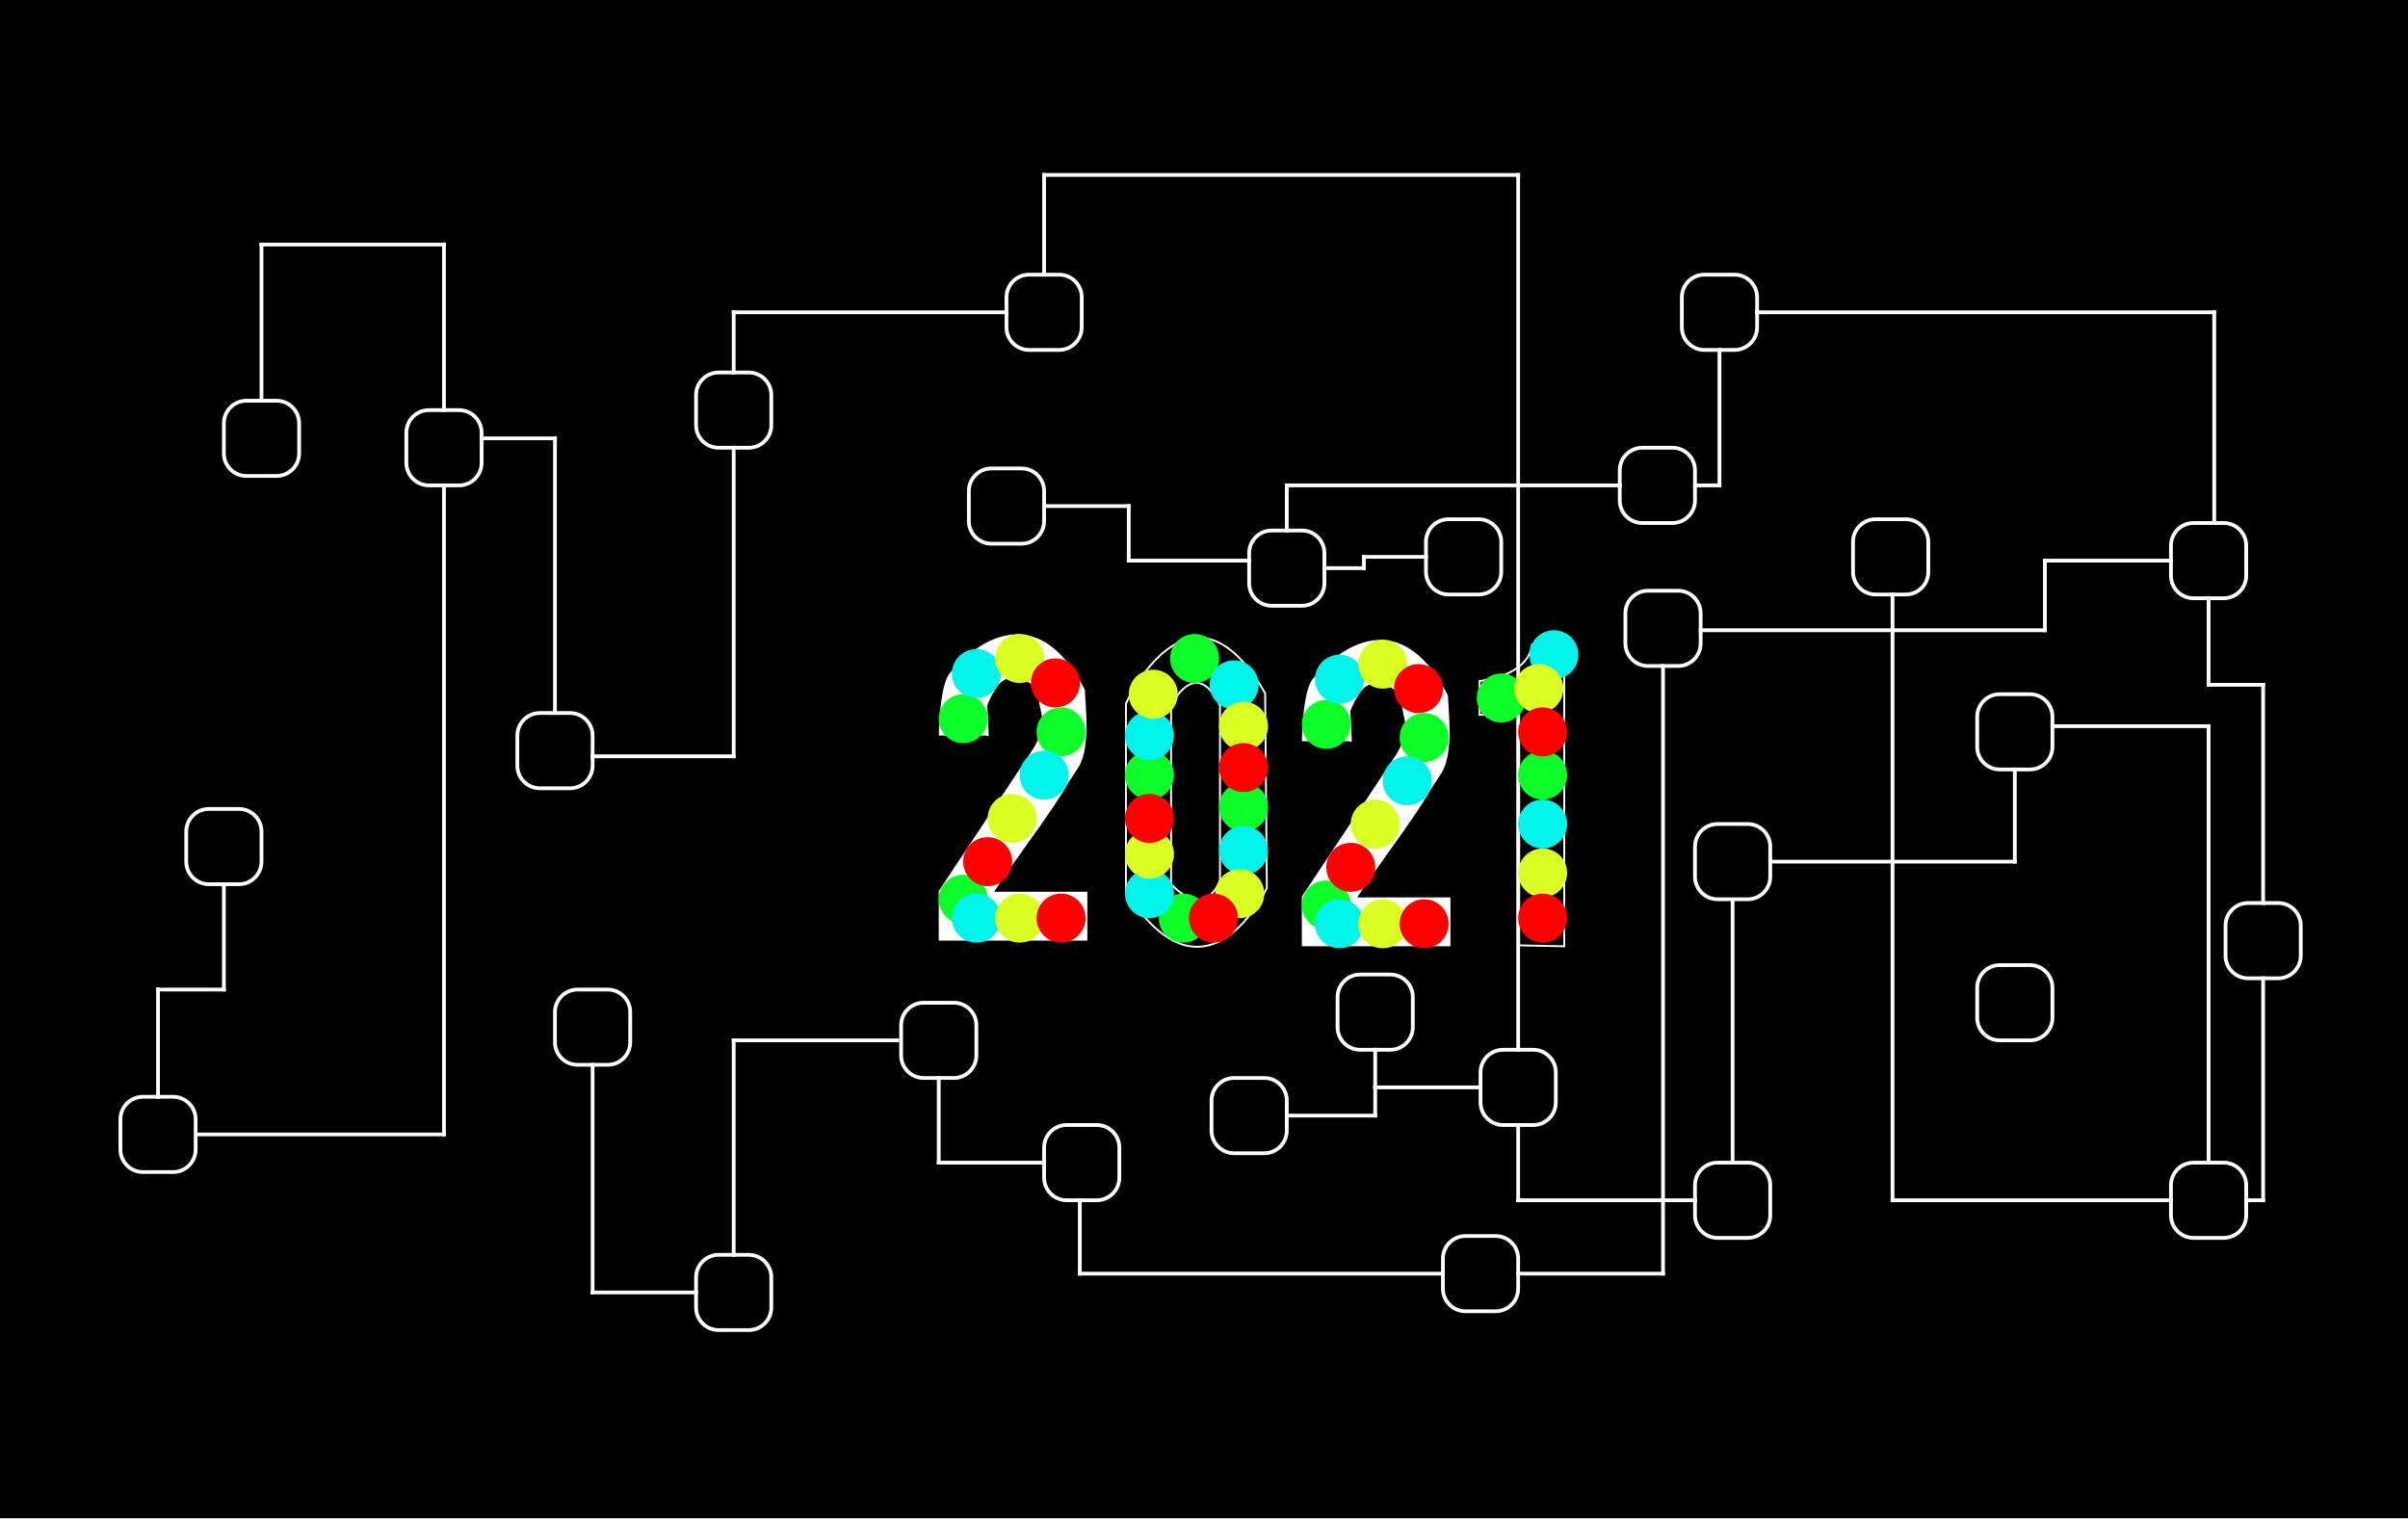
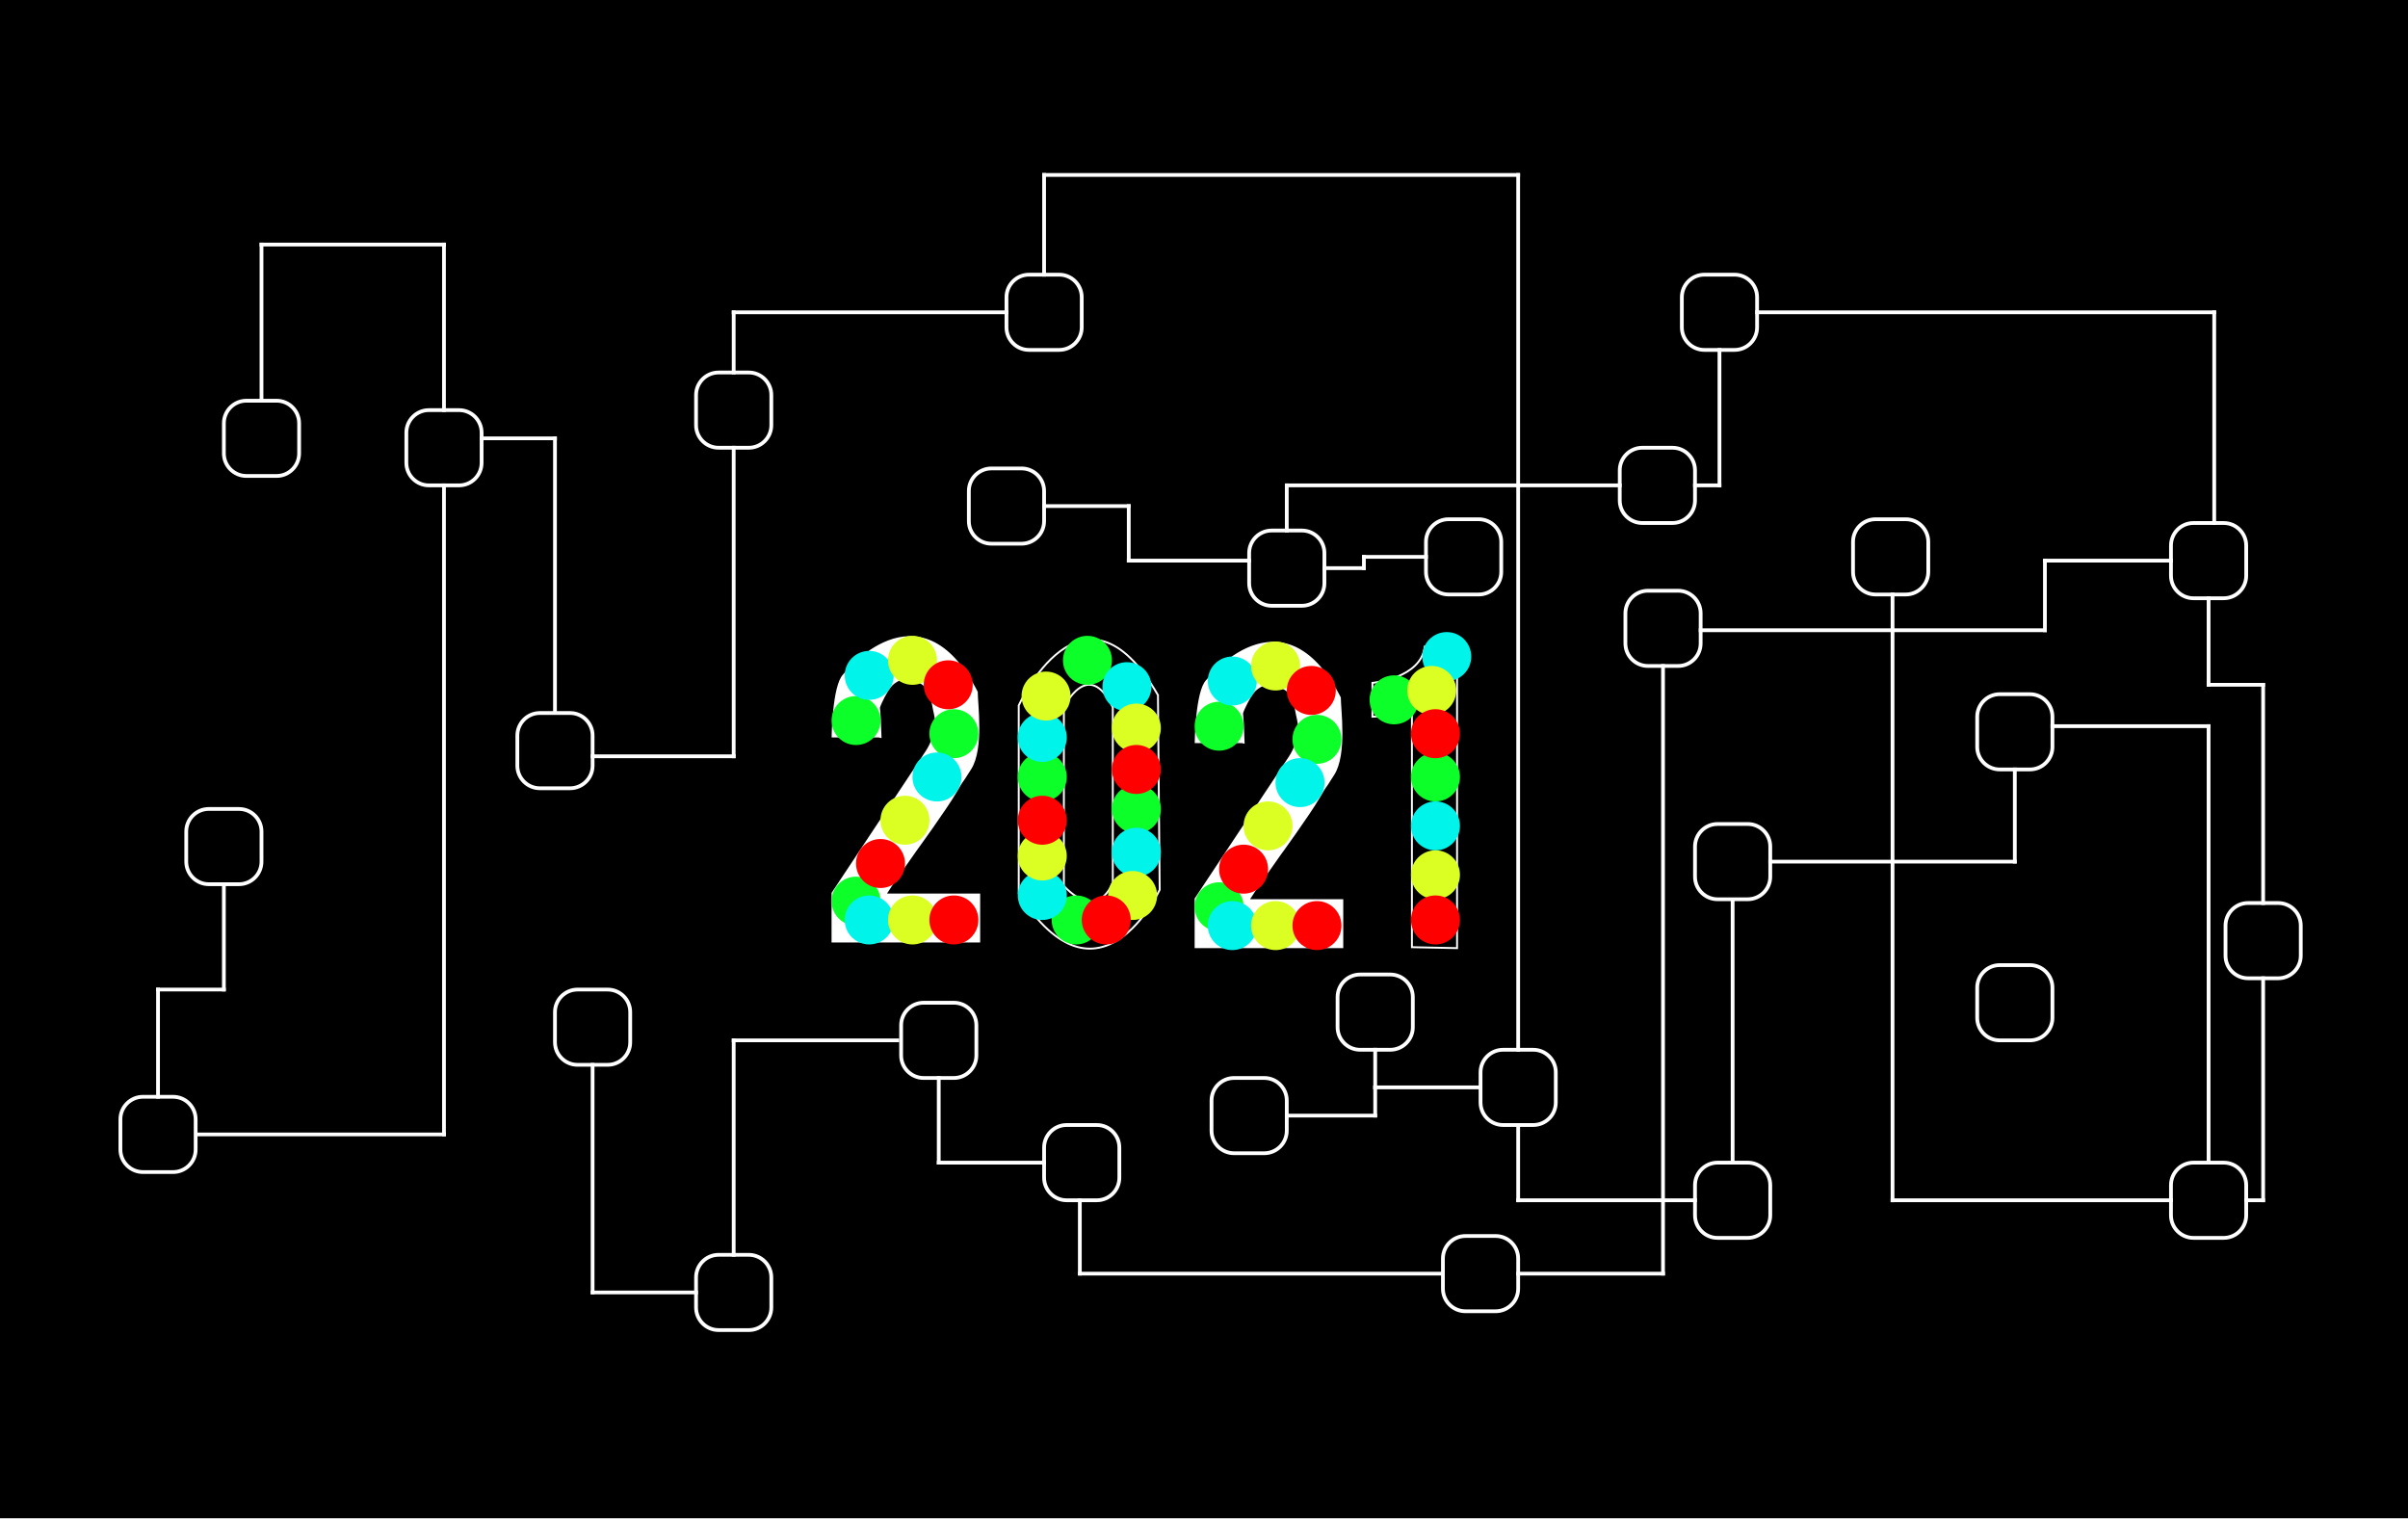
- <svg xmlns="http://www.w3.org/2000/svg" version="1.1" x="0px" y="0px" width="1280px" height="807px" viewBox="0 0 1280 807" enable-background="new 0 0 1280 807" xml:space="preserve">
+ <svg xmlns="http://www.w3.org/2000/svg" version="1.1" id="Calque_1" x="0px" y="0px" width="1280px" height="807px" viewBox="0 0 1280 807" enable-background="new 0 0 1280 807" xml:space="preserve">
  <g id="Fond">
-     <rect width="1280" height="807" />
+     <rect y="0" width="1280" height="807" />
    <rect id="footer_smartphone" x="478" y="729" display="none" fill="#B3B3B3" width="373" height="71" />
    <rect id="footer_web_left" x="105" y="729" display="none" fill="#B3B3B3" width="373" height="71" />
    <rect id="footer_web_right_1_" x="851" y="729" display="none" fill="#B3B3B3" width="373" height="71" />
-     <rect id="header_smartphone" x="478" display="none" fill="#B3B3B3" width="373" height="71" />
-     <rect id="hearder_web_left" x="105" display="none" fill="#B3B3B3" width="373" height="71" />
-     <rect id="hearder_web_right" x="851" display="none" fill="#B3B3B3" width="373" height="71" />
-     <rect id="merge" display="none" width="105" height="807" />
-     <rect id="merge_1_" x="1175" display="none" width="105" height="807" />
+     <rect id="header_smartphone" x="478" y="0" display="none" fill="#B3B3B3" width="373" height="71" />
+     <rect id="hearder_web_left" x="105" y="0" display="none" fill="#B3B3B3" width="373" height="71" />
+     <rect id="hearder_web_right" x="851" y="0" display="none" fill="#B3B3B3" width="373" height="71" />
+     <rect id="merge" y="0" display="none" width="105" height="807" />
+     <rect id="merge_1_" x="1175" y="0" display="none" width="105" height="807" />
  </g>
  <g id="chiffre">
-     <path id="_x31__2_" fill="none" stroke="#FFFFFF" stroke-miterlimit="10" d="M831.5,341v162l-24-0.5V379l-21,1v-18   c0,0,25.833-2.333,27.833-19.333L831.5,341z" />
-     <path id="_x32__4_" fill="#FFFFFF" stroke="#FFFFFF" stroke-miterlimit="10" d="M524.041,390.5h-0.833h-23.667   c0,0,0.336-27.021,6.001-32.688c0,0,39.874-50.844,70.666,9.047c0,6.333,3.334,29.966-3.333,40.634c-6.667,10.666-3,3.982-8,12.648   s-21,30.658-21,30.658l-12.333,17.558l-4,6.143H577.5v25h-78v-25.709l49.938-75.227c0,0,6.885-9.773,4.553-19.773   c-2.334-10-1.307-13.916-9.058-17.667s-12.696,0.333-14.696,2.667s-5.348,9-6.014,11.333l0.409,5.083l0.413,10.521L524.041,390.5z" />
-     <path id="_x30_inside" fill="none" stroke="#FFFFFF" stroke-miterlimit="10" d="M622.5,470v-95c0,0,13-27,26,0v93   C648.5,468,641.375,489.5,622.5,470z" />
-     <path id="_x30__2_" fill="none" stroke="#FFFFFF" stroke-miterlimit="10" d="M598.5,474V374c0,0,34-75,74-5.5   c0,0.667,0,0.667,0,0.667L673.417,472C673.417,472,641.333,541,598.5,474z" />
-     <path id="_x32__3_" fill="#FFFFFF" stroke="#FFFFFF" stroke-miterlimit="10" d="M717.041,393.5h-0.833h-23.667   c0,0,0.336-27.021,6.001-32.688c0,0,39.874-50.844,70.666,9.047c0,6.333,3.335,29.966-3.333,40.634c-6.667,10.666-3,3.982-8,12.648   s-21,30.658-21,30.658l-12.333,17.558l-4,6.143H770.5v25h-78v-25.709l49.938-75.227c0,0,6.885-9.773,4.553-19.773   c-2.334-10-1.307-13.916-9.058-17.667s-12.696,0.333-14.696,2.667s-5.348,9-6.014,11.333l0.409,5.083l0.413,10.521L717.041,393.5z" />
+     <path id="_x31__2_" fill="none" stroke="#FFFFFF" stroke-miterlimit="10" d="M774.522,341.978v162l-24-0.5v-123.5l-21,1v-18   c0,0,25.833-2.334,27.833-19.334L774.522,341.978z" />
+     <path id="_x32__4_" fill="#FFFFFF" stroke="#FFFFFF" stroke-miterlimit="10" d="M467.063,391.478h-0.833h-23.667   c0,0,0.336-27.021,6.001-32.688c0,0,39.874-50.844,70.666,9.047c0,6.333,3.334,29.966-3.333,40.634c-6.667,10.666-3,3.982-8,12.648   s-21,30.658-21,30.658l-12.333,17.558l-4,6.144h49.958v25h-78v-25.709l49.938-75.228c0,0,6.886-9.772,4.554-19.772   c-2.334-10-1.308-13.916-9.059-17.668c-7.751-3.75-12.695,0.334-14.695,2.668s-5.349,9-6.015,11.332l0.409,5.084l0.413,10.521   L467.063,391.478z" />
+     <path id="_x30_inside" fill="none" stroke="#FFFFFF" stroke-miterlimit="10" d="M565.522,470.978v-95c0,0,13-27,26,0v93   C591.522,468.978,584.397,490.478,565.522,470.978z" />
+     <path id="_x30__2_" fill="none" stroke="#FFFFFF" stroke-miterlimit="10" d="M541.522,474.978v-100c0,0,34-75,74-5.5   c0,0.666,0,0.666,0,0.666l0.917,102.834C616.439,472.978,584.355,541.978,541.522,474.978z" />
+     <path id="_x32__3_" fill="#FFFFFF" stroke="#FFFFFF" stroke-miterlimit="10" d="M660.063,394.478h-0.833h-23.667   c0,0,0.336-27.021,6.001-32.688c0,0,39.874-50.844,70.666,9.047c0,6.333,3.335,29.966-3.333,40.634c-6.667,10.666-3,3.982-8,12.648   s-21,30.658-21,30.658l-12.333,17.558l-4,6.144h49.958v25h-78v-25.709l49.938-75.228c0,0,6.886-9.772,4.554-19.772   c-2.334-10-1.308-13.916-9.059-17.668c-7.751-3.75-12.695,0.334-14.695,2.668s-5.349,9-6.015,11.332l0.409,5.084l0.413,10.521   L660.063,394.478z" />
  </g>
  <g id="carreArrondie">
-     <path id="roundsquare" fill="none" stroke="#FFFFFF" stroke-width="2" stroke-miterlimit="10" d="M684,601c0,6.627-5.373,12-12,12   h-16c-6.627,0-12-5.373-12-12v-16c0-6.627,5.373-12,12-12h16c6.627,0,12,5.373,12,12V601z" />
-     <path id="roundsquare_1_" fill="none" stroke="#FFFFFF" stroke-width="2" stroke-miterlimit="10" d="M807,685   c0,6.627-5.373,12-12,12h-16c-6.627,0-12-5.373-12-12v-16c0-6.627,5.373-12,12-12h16c6.627,0,12,5.373,12,12V685z" />
-     <path id="roundsquare_2_" fill="none" stroke="#FFFFFF" stroke-width="2" stroke-miterlimit="10" d="M827,586   c0,6.627-5.373,12-12,12h-16c-6.627,0-12-5.373-12-12v-16c0-6.627,5.373-12,12-12h16c6.627,0,12,5.373,12,12V586z" />
-     <path id="roundsquare_3_" fill="none" stroke="#FFFFFF" stroke-width="2" stroke-miterlimit="10" d="M751,546   c0,6.627-5.373,12-12,12h-16c-6.627,0-12-5.373-12-12v-16c0-6.627,5.373-12,12-12h16c6.627,0,12,5.373,12,12V546z" />
-     <path id="roundsquare_4_" fill="none" stroke="#FFFFFF" stroke-width="2" stroke-miterlimit="10" d="M410,695   c0,6.627-5.373,12-12,12h-16c-6.627,0-12-5.373-12-12v-16c0-6.627,5.373-12,12-12h16c6.627,0,12,5.373,12,12V695z" />
+     <path id="roundsquare" fill="none" stroke="#FFFFFF" stroke-width="2" stroke-miterlimit="10" d="M684,601c0,6.627-5.373,12-12,12   h-16c-6.627,0-12-5.373-12-12v-16c0-6.628,5.373-12,12-12h16c6.627,0,12,5.372,12,12V601z" />
+     <path id="roundsquare_1_" fill="none" stroke="#FFFFFF" stroke-width="2" stroke-miterlimit="10" d="M807,685   c0,6.627-5.373,12-12,12h-16c-6.627,0-12-5.373-12-12v-16c0-6.628,5.373-12,12-12h16c6.627,0,12,5.372,12,12V685z" />
+     <path id="roundsquare_2_" fill="none" stroke="#FFFFFF" stroke-width="2" stroke-miterlimit="10" d="M827,586   c0,6.627-5.373,12-12,12h-16c-6.627,0-12-5.373-12-12v-16c0-6.628,5.373-12,12-12h16c6.627,0,12,5.372,12,12V586z" />
+     <path id="roundsquare_3_" fill="none" stroke="#FFFFFF" stroke-width="2" stroke-miterlimit="10" d="M751,546   c0,6.627-5.373,12-12,12h-16c-6.627,0-12-5.373-12-12v-16c0-6.628,5.373-12,12-12h16c6.627,0,12,5.372,12,12V546z" />
+     <path id="roundsquare_4_" fill="none" stroke="#FFFFFF" stroke-width="2" stroke-miterlimit="10" d="M410,695   c0,6.627-5.373,12-12,12h-16c-6.627,0-12-5.373-12-12v-16c0-6.628,5.373-12,12-12h16c6.627,0,12,5.372,12,12V695z" />
    <path id="roundsquare_5_" fill="none" stroke="#FFFFFF" stroke-width="2" stroke-miterlimit="10" d="M704,310   c0,6.627-5.373,12-12,12h-16c-6.627,0-12-5.373-12-12v-16c0-6.627,5.373-12,12-12h16c6.627,0,12,5.373,12,12V310z" />
    <path id="roundsquare_6_" fill="none" stroke="#FFFFFF" stroke-width="2" stroke-miterlimit="10" d="M798,304   c0,6.627-5.373,12-12,12h-16c-6.627,0-12-5.373-12-12v-16c0-6.627,5.373-12,12-12h16c6.627,0,12,5.373,12,12V304z" />
-     <path id="roundsquare_7_" fill="none" stroke="#FFFFFF" stroke-width="2" stroke-miterlimit="10" d="M1091,397   c0,6.627-5.373,12-12,12h-16c-6.627,0-12-5.373-12-12v-16c0-6.627,5.373-12,12-12h16c6.627,0,12,5.373,12,12V397z" />
-     <path id="roundsquare_8_" fill="none" stroke="#FFFFFF" stroke-width="2" stroke-miterlimit="10" d="M1223,508   c0,6.627-5.373,12-12,12h-16c-6.627,0-12-5.373-12-12v-16c0-6.627,5.373-12,12-12h16c6.627,0,12,5.373,12,12V508z" />
-     <path id="roundsquare_9_" fill="none" stroke="#FFFFFF" stroke-width="2" stroke-miterlimit="10" d="M595,626   c0,6.627-5.373,12-12,12h-16c-6.627,0-12-5.373-12-12v-16c0-6.627,5.373-12,12-12h16c6.627,0,12,5.373,12,12V626z" />
-     <path id="roundsquare_10_" fill="none" stroke="#FFFFFF" stroke-width="2" stroke-miterlimit="10" d="M519,561   c0,6.627-5.373,12-12,12h-16c-6.627,0-12-5.373-12-12v-16c0-6.627,5.373-12,12-12h16c6.627,0,12,5.373,12,12V561z" />
+     <path id="roundsquare_7_" fill="none" stroke="#FFFFFF" stroke-width="2" stroke-miterlimit="10" d="M1091,397   c0,6.627-5.373,12-12,12h-16c-6.627,0-12-5.373-12-12v-16c0-6.628,5.373-12,12-12h16c6.627,0,12,5.372,12,12V397z" />
+     <path id="roundsquare_8_" fill="none" stroke="#FFFFFF" stroke-width="2" stroke-miterlimit="10" d="M1223,508   c0,6.627-5.373,12-12,12h-16c-6.627,0-12-5.373-12-12v-16c0-6.628,5.373-12,12-12h16c6.627,0,12,5.372,12,12V508z" />
+     <path id="roundsquare_9_" fill="none" stroke="#FFFFFF" stroke-width="2" stroke-miterlimit="10" d="M595,626   c0,6.627-5.373,12-12,12h-16c-6.627,0-12-5.373-12-12v-16c0-6.628,5.373-12,12-12h16c6.627,0,12,5.372,12,12V626z" />
+     <path id="roundsquare_10_" fill="none" stroke="#FFFFFF" stroke-width="2" stroke-miterlimit="10" d="M519,561   c0,6.627-5.373,12-12,12h-16c-6.627,0-12-5.373-12-12v-16c0-6.628,5.373-12,12-12h16c6.627,0,12,5.372,12,12V561z" />
    <path id="roundsquare_11_" fill="none" stroke="#FFFFFF" stroke-width="2" stroke-miterlimit="10" d="M901,266   c0,6.627-5.373,12-12,12h-16c-6.627,0-12-5.373-12-12v-16c0-6.627,5.373-12,12-12h16c6.627,0,12,5.373,12,12V266z" />
-     <path id="roundsquare_12_" fill="none" stroke="#FFFFFF" stroke-width="2" stroke-miterlimit="10" d="M941,466   c0,6.627-5.373,12-12,12h-16c-6.627,0-12-5.373-12-12v-16c0-6.627,5.373-12,12-12h16c6.627,0,12,5.373,12,12V466z" />
-     <path id="roundsquare_13_" fill="none" stroke="#FFFFFF" stroke-width="2" stroke-miterlimit="10" d="M941,646   c0,6.627-5.373,12-12,12h-16c-6.627,0-12-5.373-12-12v-16c0-6.627,5.373-12,12-12h16c6.627,0,12,5.373,12,12V646z" />
-     <path id="roundsquare_14_" fill="none" stroke="#FFFFFF" stroke-width="2" stroke-miterlimit="10" d="M1194,646   c0,6.627-5.373,12-12,12h-16c-6.627,0-12-5.373-12-12v-16c0-6.627,5.373-12,12-12h16c6.627,0,12,5.373,12,12V646z" />
-     <path id="roundsquare_15_" fill="none" stroke="#FFFFFF" stroke-width="2" stroke-miterlimit="10" d="M1091,541   c0,6.627-5.373,12-12,12h-16c-6.627,0-12-5.373-12-12v-16c0-6.627,5.373-12,12-12h16c6.627,0,12,5.373,12,12V541z" />
+     <path id="roundsquare_12_" fill="none" stroke="#FFFFFF" stroke-width="2" stroke-miterlimit="10" d="M941,466   c0,6.627-5.373,12-12,12h-16c-6.627,0-12-5.373-12-12v-16c0-6.628,5.373-12,12-12h16c6.627,0,12,5.372,12,12V466z" />
+     <path id="roundsquare_13_" fill="none" stroke="#FFFFFF" stroke-width="2" stroke-miterlimit="10" d="M941,646   c0,6.627-5.373,12-12,12h-16c-6.627,0-12-5.373-12-12v-16c0-6.628,5.373-12,12-12h16c6.627,0,12,5.372,12,12V646z" />
+     <path id="roundsquare_14_" fill="none" stroke="#FFFFFF" stroke-width="2" stroke-miterlimit="10" d="M1194,646   c0,6.627-5.373,12-12,12h-16c-6.627,0-12-5.373-12-12v-16c0-6.628,5.373-12,12-12h16c6.627,0,12,5.372,12,12V646z" />
+     <path id="roundsquare_15_" fill="none" stroke="#FFFFFF" stroke-width="2" stroke-miterlimit="10" d="M1091,541   c0,6.627-5.373,12-12,12h-16c-6.627,0-12-5.373-12-12v-16c0-6.628,5.373-12,12-12h16c6.627,0,12,5.372,12,12V541z" />
    <path id="roundsquare_16_" fill="none" stroke="#FFFFFF" stroke-width="2" stroke-miterlimit="10" d="M1194,306   c0,6.627-5.373,12-12,12h-16c-6.627,0-12-5.373-12-12v-16c0-6.627,5.373-12,12-12h16c6.627,0,12,5.373,12,12V306z" />
    <path id="roundsquare_17_" fill="none" stroke="#FFFFFF" stroke-width="2" stroke-miterlimit="10" d="M1025,304   c0,6.627-5.373,12-12,12h-16c-6.627,0-12-5.373-12-12v-16c0-6.627,5.373-12,12-12h16c6.627,0,12,5.373,12,12V304z" />
-     <path id="roundsquare_18_" fill="none" stroke="#FFFFFF" stroke-width="2" stroke-miterlimit="10" d="M904,342   c0,6.627-5.373,12-12,12h-16c-6.627,0-12-5.373-12-12v-16c0-6.627,5.373-12,12-12h16c6.627,0,12,5.373,12,12V342z" />
+     <path id="roundsquare_18_" fill="none" stroke="#FFFFFF" stroke-width="2" stroke-miterlimit="10" d="M904,342   c0,6.627-5.373,12-12,12h-16c-6.627,0-12-5.373-12-12v-16c0-6.628,5.373-12,12-12h16c6.627,0,12,5.372,12,12V342z" />
    <path id="roundsquare_19_" fill="none" stroke="#FFFFFF" stroke-width="2" stroke-miterlimit="10" d="M934,174   c0,6.627-5.373,12-12,12h-16c-6.627,0-12-5.373-12-12v-16c0-6.627,5.373-12,12-12h16c6.627,0,12,5.373,12,12V174z" />
    <path id="roundsquare_20_" fill="none" stroke="#FFFFFF" stroke-width="2" stroke-miterlimit="10" d="M256,246   c0,6.627-5.373,12-12,12h-16c-6.627,0-12-5.373-12-12v-16c0-6.627,5.373-12,12-12h16c6.627,0,12,5.373,12,12V246z" />
    <path id="roundsquare_21_" fill="none" stroke="#FFFFFF" stroke-width="2" stroke-miterlimit="10" d="M410,226   c0,6.627-5.373,12-12,12h-16c-6.627,0-12-5.373-12-12v-16c0-6.627,5.373-12,12-12h16c6.627,0,12,5.373,12,12V226z" />
    <path id="roundsquare_22_" fill="none" stroke="#FFFFFF" stroke-width="2" stroke-miterlimit="10" d="M575,174   c0,6.627-5.373,12-12,12h-16c-6.627,0-12-5.373-12-12v-16c0-6.627,5.373-12,12-12h16c6.627,0,12,5.373,12,12V174z" />
    <path id="roundsquare_23_" fill="none" stroke="#FFFFFF" stroke-width="2" stroke-miterlimit="10" d="M555,277   c0,6.627-5.373,12-12,12h-16c-6.627,0-12-5.373-12-12v-16c0-6.627,5.373-12,12-12h16c6.627,0,12,5.373,12,12V277z" />
-     <path id="roundsquare_24_" fill="none" stroke="#FFFFFF" stroke-width="2" stroke-miterlimit="10" d="M139,458   c0,6.627-5.373,12-12,12h-16c-6.627,0-12-5.373-12-12v-16c0-6.627,5.373-12,12-12h16c6.627,0,12,5.373,12,12V458z" />
+     <path id="roundsquare_24_" fill="none" stroke="#FFFFFF" stroke-width="2" stroke-miterlimit="10" d="M139,458   c0,6.627-5.373,12-12,12h-16c-6.627,0-12-5.373-12-12v-16c0-6.628,5.373-12,12-12h16c6.627,0,12,5.372,12,12V458z" />
    <path id="roundsquare_25_" fill="none" stroke="#FFFFFF" stroke-width="2" stroke-miterlimit="10" d="M159,241   c0,6.627-5.373,12-12,12h-16c-6.627,0-12-5.373-12-12v-16c0-6.627,5.373-12,12-12h16c6.627,0,12,5.373,12,12V241z" />
-     <path id="roundsquare_26_" fill="none" stroke="#FFFFFF" stroke-width="2" stroke-miterlimit="10" d="M335,554   c0,6.627-5.373,12-12,12h-16c-6.627,0-12-5.373-12-12v-16c0-6.627,5.373-12,12-12h16c6.627,0,12,5.373,12,12V554z" />
-     <path id="roundsquare_27_" fill="none" stroke="#FFFFFF" stroke-width="2" stroke-miterlimit="10" d="M104,611   c0,6.627-5.373,12-12,12H76c-6.627,0-12-5.373-12-12v-16c0-6.627,5.373-12,12-12h16c6.627,0,12,5.373,12,12V611z" />
-     <path id="roundsquare_28_" fill="none" stroke="#FFFFFF" stroke-width="2" stroke-miterlimit="10" d="M315,407   c0,6.627-5.373,12-12,12h-16c-6.627,0-12-5.373-12-12v-16c0-6.627,5.373-12,12-12h16c6.627,0,12,5.373,12,12V407z" />
+     <path id="roundsquare_26_" fill="none" stroke="#FFFFFF" stroke-width="2" stroke-miterlimit="10" d="M335,554   c0,6.627-5.373,12-12,12h-16c-6.627,0-12-5.373-12-12v-16c0-6.628,5.373-12,12-12h16c6.627,0,12,5.372,12,12V554z" />
+     <path id="roundsquare_27_" fill="none" stroke="#FFFFFF" stroke-width="2" stroke-miterlimit="10" d="M104,611   c0,6.627-5.373,12-12,12H76c-6.627,0-12-5.373-12-12v-16c0-6.628,5.373-12,12-12h16c6.627,0,12,5.372,12,12V611z" />
+     <path id="roundsquare_28_" fill="none" stroke="#FFFFFF" stroke-width="2" stroke-miterlimit="10" d="M315,407   c0,6.627-5.373,12-12,12h-16c-6.627,0-12-5.373-12-12v-16c0-6.628,5.373-12,12-12h16c6.627,0,12,5.372,12,12V407z" />
  </g>
  <g id="Ligne">
    <line id="ligne_59_" fill="none" stroke="#FFFFFF" stroke-width="2" stroke-linecap="square" stroke-linejoin="round" stroke-miterlimit="10" x1="84" y1="583" x2="84" y2="526" />
    <line id="ligne_58_" fill="none" stroke="#FFFFFF" stroke-width="2" stroke-linecap="square" stroke-linejoin="round" stroke-miterlimit="10" x1="84" y1="526" x2="119" y2="526" />
    <line id="ligne_57_" fill="none" stroke="#FFFFFF" stroke-width="2" stroke-linecap="square" stroke-linejoin="round" stroke-miterlimit="10" x1="119" y1="526" x2="119" y2="471" />
    <line id="ligne_56_" fill="none" stroke="#FFFFFF" stroke-width="2" stroke-linecap="square" stroke-linejoin="round" stroke-miterlimit="10" x1="105" y1="603" x2="236" y2="603" />
    <line id="ligne_55_" fill="none" stroke="#FFFFFF" stroke-width="2" stroke-linecap="square" stroke-linejoin="round" stroke-miterlimit="10" x1="236" y1="603" x2="236" y2="258" />
    <line id="ligne_54_" fill="none" stroke="#FFFFFF" stroke-width="2" stroke-linecap="square" stroke-linejoin="round" stroke-miterlimit="10" x1="256" y1="233" x2="295" y2="233" />
    <line id="ligne_53_" fill="none" stroke="#FFFFFF" stroke-width="2" stroke-linecap="square" stroke-linejoin="round" stroke-miterlimit="10" x1="295" y1="233" x2="295" y2="378" />
    <line id="ligne_52_" fill="none" stroke="#FFFFFF" stroke-width="2" stroke-linecap="square" stroke-linejoin="round" stroke-miterlimit="10" x1="315" y1="402" x2="390" y2="402" />
    <line id="ligne_51_" fill="none" stroke="#FFFFFF" stroke-width="2" stroke-linecap="square" stroke-linejoin="round" stroke-miterlimit="10" x1="390" y1="402" x2="390" y2="238" />
    <line id="ligne_50_" fill="none" stroke="#FFFFFF" stroke-width="2" stroke-linecap="square" stroke-linejoin="round" stroke-miterlimit="10" x1="390" y1="198" x2="390" y2="166" />
    <line id="ligne_49_" fill="none" stroke="#FFFFFF" stroke-width="2" stroke-linecap="square" stroke-linejoin="round" stroke-miterlimit="10" x1="390" y1="166" x2="535" y2="166" />
    <line id="ligne_48_" fill="none" stroke="#FFFFFF" stroke-width="2" stroke-linecap="square" stroke-linejoin="round" stroke-miterlimit="10" x1="555" y1="146" x2="555" y2="93" />
    <line id="ligne_47_" fill="none" stroke="#FFFFFF" stroke-width="2" stroke-linecap="square" stroke-linejoin="round" stroke-miterlimit="10" x1="555" y1="93" x2="807" y2="93" />
    <line id="ligne_46_" fill="none" stroke="#FFFFFF" stroke-width="2" stroke-linecap="square" stroke-linejoin="round" stroke-miterlimit="10" x1="807" y1="93" x2="807" y2="558" />
    <line id="ligne_45_" fill="none" stroke="#FFFFFF" stroke-width="2" stroke-linecap="square" stroke-linejoin="round" stroke-miterlimit="10" x1="807" y1="598" x2="807" y2="638" />
    <line id="ligne_44_" fill="none" stroke="#FFFFFF" stroke-width="2" stroke-linecap="square" stroke-linejoin="round" stroke-miterlimit="10" x1="807" y1="638" x2="901" y2="638" />
    <line id="ligne_43_" fill="none" stroke="#FFFFFF" stroke-width="2" stroke-linecap="square" stroke-linejoin="round" stroke-miterlimit="10" x1="921" y1="617" x2="921" y2="479" />
    <line id="ligne_42_" fill="none" stroke="#FFFFFF" stroke-width="2" stroke-linecap="square" stroke-linejoin="round" stroke-miterlimit="10" x1="941" y1="458" x2="1071" y2="458" />
    <line id="ligne_41_" fill="none" stroke="#FFFFFF" stroke-width="2" stroke-linecap="square" stroke-linejoin="round" stroke-miterlimit="10" x1="1071" y1="458" x2="1071" y2="409" />
    <line id="ligne_40_" fill="none" stroke="#FFFFFF" stroke-width="2" stroke-linecap="square" stroke-linejoin="round" stroke-miterlimit="10" x1="1091" y1="386" x2="1174" y2="386" />
    <line id="ligne_39_" fill="none" stroke="#FFFFFF" stroke-width="2" stroke-linecap="square" stroke-linejoin="round" stroke-miterlimit="10" x1="1174" y1="386" x2="1174" y2="617" />
    <line id="ligne_38_" fill="none" stroke="#FFFFFF" stroke-width="2" stroke-linecap="square" stroke-linejoin="round" stroke-miterlimit="10" x1="1194" y1="638" x2="1203" y2="638" />
    <line id="ligne_37_" fill="none" stroke="#FFFFFF" stroke-width="2" stroke-linecap="square" stroke-linejoin="round" stroke-miterlimit="10" x1="1203" y1="638" x2="1203" y2="520" />
    <line id="ligne_36_" fill="none" stroke="#FFFFFF" stroke-width="2" stroke-linecap="square" stroke-linejoin="round" stroke-miterlimit="10" x1="1203" y1="480" x2="1203" y2="364" />
    <line id="ligne_35_" fill="none" stroke="#FFFFFF" stroke-width="2" stroke-linecap="square" stroke-linejoin="round" stroke-miterlimit="10" x1="1203" y1="364" x2="1174" y2="364" />
    <line id="ligne_34_" fill="none" stroke="#FFFFFF" stroke-width="2" stroke-linecap="square" stroke-linejoin="round" stroke-miterlimit="10" x1="1174" y1="364" x2="1174" y2="318" />
    <line id="ligne_33_" fill="none" stroke="#FFFFFF" stroke-width="2" stroke-linecap="square" stroke-linejoin="round" stroke-miterlimit="10" x1="1154" y1="298" x2="1087" y2="298" />
    <line id="ligne_32_" fill="none" stroke="#FFFFFF" stroke-width="2" stroke-linecap="square" stroke-linejoin="round" stroke-miterlimit="10" x1="1087" y1="298" x2="1087" y2="335" />
    <line id="ligne_31_" fill="none" stroke="#FFFFFF" stroke-width="2" stroke-linecap="square" stroke-linejoin="round" stroke-miterlimit="10" x1="1087" y1="335" x2="904" y2="335" />
    <line id="ligne_30_" fill="none" stroke="#FFFFFF" stroke-width="2" stroke-linecap="square" stroke-linejoin="round" stroke-miterlimit="10" x1="884" y1="354" x2="884" y2="677" />
    <line id="ligne_29_" fill="none" stroke="#FFFFFF" stroke-width="2" stroke-linecap="square" stroke-linejoin="round" stroke-miterlimit="10" x1="884" y1="677" x2="807" y2="677" />
    <line id="ligne_28_" fill="none" stroke="#FFFFFF" stroke-width="2" stroke-linecap="square" stroke-linejoin="round" stroke-miterlimit="10" x1="767" y1="677" x2="574" y2="677" />
    <line id="ligne_27_" fill="none" stroke="#FFFFFF" stroke-width="2" stroke-linecap="square" stroke-linejoin="round" stroke-miterlimit="10" x1="574" y1="677" x2="574" y2="638" />
    <line id="ligne_26_" fill="none" stroke="#FFFFFF" stroke-width="2" stroke-linecap="square" stroke-linejoin="round" stroke-miterlimit="10" x1="555" y1="618" x2="499" y2="618" />
    <line id="ligne_25_" fill="none" stroke="#FFFFFF" stroke-width="2" stroke-linecap="square" stroke-linejoin="round" stroke-miterlimit="10" x1="499" y1="618" x2="499" y2="573" />
    <line id="ligne_24_" fill="none" stroke="#FFFFFF" stroke-width="2" stroke-linecap="square" stroke-linejoin="round" stroke-miterlimit="10" x1="477" y1="553" x2="390" y2="553" />
    <line id="ligne_23_" fill="none" stroke="#FFFFFF" stroke-width="2" stroke-linecap="square" stroke-linejoin="round" stroke-miterlimit="10" x1="390" y1="553" x2="390" y2="667" />
    <line id="ligne_22_" fill="none" stroke="#FFFFFF" stroke-width="2" stroke-linecap="square" stroke-linejoin="round" stroke-miterlimit="10" x1="1177" y1="278" x2="1177" y2="166" />
    <line id="ligne_21_" fill="none" stroke="#FFFFFF" stroke-width="2" stroke-linecap="square" stroke-linejoin="round" stroke-miterlimit="10" x1="1177" y1="166" x2="934" y2="166" />
    <line id="ligne_20_" fill="none" stroke="#FFFFFF" stroke-width="2" stroke-linecap="square" stroke-linejoin="round" stroke-miterlimit="10" x1="786" y1="578" x2="731" y2="578" />
    <line id="ligne_19_" fill="none" stroke="#FFFFFF" stroke-width="2" stroke-linecap="square" stroke-linejoin="round" stroke-miterlimit="10" x1="731" y1="578" x2="731" y2="558" />
    <line id="ligne_18_" fill="none" stroke="#FFFFFF" stroke-width="2" stroke-linecap="square" stroke-linejoin="round" stroke-miterlimit="10" x1="731" y1="578" x2="731" y2="593" />
    <line id="ligne_17_" fill="none" stroke="#FFFFFF" stroke-width="2" stroke-linecap="square" stroke-linejoin="round" stroke-miterlimit="10" x1="731" y1="593" x2="684" y2="593" />
    <line id="ligne_16_" fill="none" stroke="#FFFFFF" stroke-width="2" stroke-linecap="square" stroke-linejoin="round" stroke-miterlimit="10" x1="315" y1="566" x2="315" y2="687" />
    <line id="ligne_15_" fill="none" stroke="#FFFFFF" stroke-width="2" stroke-linecap="square" stroke-linejoin="round" stroke-miterlimit="10" x1="315" y1="687" x2="370" y2="687" />
    <line id="ligne_14_" fill="none" stroke="#FFFFFF" stroke-width="2" stroke-linecap="square" stroke-linejoin="round" stroke-miterlimit="10" x1="1006" y1="316" x2="1006" y2="638" />
    <line id="ligne_13_" fill="none" stroke="#FFFFFF" stroke-width="2" stroke-linecap="square" stroke-linejoin="round" stroke-miterlimit="10" x1="1006" y1="638" x2="1154" y2="638" />
    <line id="ligne_12_" fill="none" stroke="#FFFFFF" stroke-width="2" stroke-linecap="square" stroke-linejoin="round" stroke-miterlimit="10" x1="236" y1="218" x2="236" y2="130" />
    <line id="ligne_11_" fill="none" stroke="#FFFFFF" stroke-width="2" stroke-linecap="square" stroke-linejoin="round" stroke-miterlimit="10" x1="236" y1="130" x2="139" y2="130" />
    <line id="ligne_10_" fill="none" stroke="#FFFFFF" stroke-width="2" stroke-linecap="square" stroke-linejoin="round" stroke-miterlimit="10" x1="139" y1="130" x2="139" y2="213" />
    <line id="ligne_9_" fill="none" stroke="#FFFFFF" stroke-width="2" stroke-linecap="square" stroke-linejoin="round" stroke-miterlimit="10" x1="555" y1="269" x2="600" y2="269" />
    <line id="ligne_8_" fill="none" stroke="#FFFFFF" stroke-width="2" stroke-linecap="square" stroke-linejoin="round" stroke-miterlimit="10" x1="600" y1="269" x2="600" y2="298" />
    <line id="ligne_7_" fill="none" stroke="#FFFFFF" stroke-width="2" stroke-linecap="square" stroke-linejoin="round" stroke-miterlimit="10" x1="600" y1="298" x2="664" y2="298" />
    <line id="ligne_6_" fill="none" stroke="#FFFFFF" stroke-width="2" stroke-linecap="square" stroke-linejoin="round" stroke-miterlimit="10" x1="684" y1="282" x2="684" y2="258" />
    <line id="ligne_5_" fill="none" stroke="#FFFFFF" stroke-width="2" stroke-linecap="square" stroke-linejoin="round" stroke-miterlimit="10" x1="684" y1="258" x2="861" y2="258" />
    <line id="ligne_4_" fill="none" stroke="#FFFFFF" stroke-width="2" stroke-linecap="square" stroke-linejoin="round" stroke-miterlimit="10" x1="704" y1="302" x2="725" y2="302" />
    <line id="ligne_3_" fill="none" stroke="#FFFFFF" stroke-width="2" stroke-linecap="square" stroke-linejoin="round" stroke-miterlimit="10" x1="725" y1="302" x2="725" y2="296" />
    <line id="ligne_2_" fill="none" stroke="#FFFFFF" stroke-width="2" stroke-linecap="square" stroke-linejoin="round" stroke-miterlimit="10" x1="725" y1="296" x2="758" y2="296" />
    <line id="ligne_1_" fill="none" stroke="#FFFFFF" stroke-width="2" stroke-linecap="square" stroke-linejoin="round" stroke-miterlimit="10" x1="901" y1="258" x2="914" y2="258" />
    <line id="ligne" fill="none" stroke="#FFFFFF" stroke-width="2" stroke-linecap="square" stroke-linejoin="round" stroke-miterlimit="10" x1="914" y1="258" x2="914" y2="186" />
  </g>
  <g id="Ballon">
-     <circle fill="#0CFF28" cx="512.022" cy="382.022" r="13.022" />
-     <circle fill="#0CFF28" cx="798.022" cy="371.022" r="13.022" />
-     <circle fill="#0CFF28" cx="635.022" cy="350.022" r="13.022" />
-     <circle fill="#0CFF28" cx="661.022" cy="429.022" r="13.022" />
-     <circle fill="#0CFF28" cx="611.022" cy="412.022" r="13.022" />
-     <circle fill="#0CFF28" cx="629.022" cy="488.022" r="13.022" />
-     <circle fill="#0CFF28" cx="564.022" cy="389.022" r="13.022" />
-     <circle fill="#0CFF28" cx="512.022" cy="478.022" r="13.022" />
-     <circle fill="#00F4E9" cx="519.022" cy="358.022" r="13.022" />
-     <circle fill="#00F4E9" cx="826.022" cy="348.022" r="13.022" />
-     <circle fill="#00F4E9" cx="820.022" cy="438.022" r="13.022" />
-     <circle fill="#00F4E9" cx="656.022" cy="364.022" r="13.022" />
-     <circle fill="#00F4E9" cx="661.022" cy="452.022" r="13.022" />
-     <circle fill="#00F4E9" cx="611.022" cy="391.022" r="13.022" />
-     <circle fill="#00F4E9" cx="611.022" cy="475.022" r="13.022" />
-     <circle fill="#00F4E9" cx="555.022" cy="412.022" r="13.022" />
-     <circle fill="#00F4E9" cx="519.022" cy="488.022" r="13.022" />
-     <circle fill="#DCFF23" cx="542.022" cy="350.022" r="13.022" />
-     <circle fill="#DCFF23" cx="818.022" cy="366.022" r="13.022" />
-     <circle fill="#DCFF23" cx="820.022" cy="464.022" r="13.022" />
-     <circle fill="#DCFF23" cx="661.022" cy="386.022" r="13.022" />
-     <circle fill="#DCFF23" cx="659.022" cy="475.022" r="13.022" />
-     <circle fill="#DCFF23" cx="613.022" cy="369.022" r="13.022" />
-     <circle fill="#DCFF23" cx="611.022" cy="454.022" r="13.022" />
-     <circle fill="#DCFF23" cx="538.022" cy="435.022" r="13.022" />
-     <circle fill="#DCFF23" cx="542.022" cy="488.022" r="13.022" />
-     <circle fill="#FF0000" cx="561.022" cy="363.022" r="13.022" />
-     <circle fill="#FF0000" cx="661.022" cy="408.022" r="13.022" />
-     <circle fill="#FF0000" cx="645.022" cy="488.022" r="13.022" />
-     <circle fill="#FF0000" cx="611.022" cy="435.022" r="13.022" />
-     <circle fill="#FF0000" cx="525.022" cy="458.022" r="13.022" />
-     <circle fill="#FF0000" cx="564.022" cy="488.022" r="13.022" />
-     <circle fill="#0CFF28" cx="705.022" cy="385.022" r="13.022" />
-     <circle fill="#0CFF28" cx="757.022" cy="392.022" r="13.022" />
-     <circle fill="#0CFF28" cx="705.022" cy="481.022" r="13.022" />
-     <circle fill="#0CFF28" cx="820.022" cy="412.022" r="13.022" />
-     <circle fill="#00F4E9" cx="712.022" cy="361.022" r="13.022" />
-     <circle fill="#00F4E9" cx="748.022" cy="415.022" r="13.022" />
-     <circle fill="#00F4E9" cx="712.022" cy="491.022" r="13.022" />
-     <circle fill="#DCFF23" cx="735.022" cy="353.022" r="13.022" />
-     <circle fill="#DCFF23" cx="731.022" cy="438.022" r="13.022" />
-     <circle fill="#DCFF23" cx="735.022" cy="491.022" r="13.022" />
-     <circle fill="#FF0000" cx="754.022" cy="366.022" r="13.022" />
-     <circle fill="#FF0000" cx="820.022" cy="389.022" r="13.022" />
-     <circle fill="#FF0000" cx="820.022" cy="488.022" r="13.022" />
-     <circle fill="#FF0000" cx="718.022" cy="461.022" r="13.022" />
-     <circle fill="#FF0000" cx="757.022" cy="491.022" r="13.022" />
+     <circle fill="#0CFF28" cx="455.044" cy="383" r="13.022" />
+     <circle fill="#0CFF28" cx="741.044" cy="372" r="13.022" />
+     <circle fill="#0CFF28" cx="578.044" cy="351" r="13.022" />
+     <circle fill="#0CFF28" cx="604.044" cy="430" r="13.022" />
+     <circle fill="#0CFF28" cx="554.044" cy="413" r="13.022" />
+     <circle fill="#0CFF28" cx="572.044" cy="489" r="13.022" />
+     <circle fill="#0CFF28" cx="507.044" cy="390" r="13.022" />
+     <circle fill="#0CFF28" cx="455.044" cy="479" r="13.022" />
+     <circle fill="#00F4E9" cx="462.044" cy="359" r="13.022" />
+     <circle fill="#00F4E9" cx="769.044" cy="349" r="13.022" />
+     <circle fill="#00F4E9" cx="763.044" cy="439" r="13.022" />
+     <circle fill="#00F4E9" cx="599.044" cy="365" r="13.022" />
+     <circle fill="#00F4E9" cx="604.044" cy="453" r="13.022" />
+     <circle fill="#00F4E9" cx="554.044" cy="392" r="13.022" />
+     <circle fill="#00F4E9" cx="554.044" cy="476" r="13.022" />
+     <circle fill="#00F4E9" cx="498.044" cy="413" r="13.022" />
+     <circle fill="#00F4E9" cx="462.044" cy="489" r="13.022" />
+     <circle fill="#DCFF23" cx="485.044" cy="351" r="13.022" />
+     <circle fill="#DCFF23" cx="761.044" cy="367" r="13.022" />
+     <circle fill="#DCFF23" cx="763.044" cy="465" r="13.022" />
+     <circle fill="#DCFF23" cx="604.044" cy="387" r="13.022" />
+     <circle fill="#DCFF23" cx="602.044" cy="476" r="13.022" />
+     <circle fill="#DCFF23" cx="556.044" cy="370" r="13.022" />
+     <circle fill="#DCFF23" cx="554.044" cy="455" r="13.022" />
+     <circle fill="#DCFF23" cx="481.044" cy="436" r="13.022" />
+     <circle fill="#DCFF23" cx="485.044" cy="489" r="13.022" />
+     <circle fill="#FF0000" cx="504.044" cy="364" r="13.022" />
+     <circle fill="#FF0000" cx="604.044" cy="409" r="13.022" />
+     <circle fill="#FF0000" cx="588.044" cy="489" r="13.022" />
+     <circle fill="#FF0000" cx="554.044" cy="436" r="13.022" />
+     <circle fill="#FF0000" cx="468.044" cy="459" r="13.022" />
+     <circle fill="#FF0000" cx="507.044" cy="489" r="13.022" />
+     <circle fill="#0CFF28" cx="648.044" cy="386" r="13.022" />
+     <circle fill="#0CFF28" cx="700.044" cy="393" r="13.022" />
+     <circle fill="#0CFF28" cx="648.044" cy="482" r="13.022" />
+     <circle fill="#0CFF28" cx="763.044" cy="413" r="13.022" />
+     <circle fill="#00F4E9" cx="655.044" cy="362" r="13.022" />
+     <circle fill="#00F4E9" cx="691.044" cy="416" r="13.022" />
+     <circle fill="#00F4E9" cx="655.044" cy="492" r="13.022" />
+     <circle fill="#DCFF23" cx="678.044" cy="354" r="13.022" />
+     <circle fill="#DCFF23" cx="674.044" cy="439" r="13.022" />
+     <circle fill="#DCFF23" cx="678.044" cy="492" r="13.022" />
+     <circle fill="#FF0000" cx="697.044" cy="367" r="13.022" />
+     <circle fill="#FF0000" cx="763.044" cy="390" r="13.022" />
+     <circle fill="#FF0000" cx="763.044" cy="489" r="13.022" />
+     <circle fill="#FF0000" cx="661.044" cy="462" r="13.022" />
+     <circle fill="#FF0000" cx="700.044" cy="492" r="13.022" />
  </g>
</svg>
